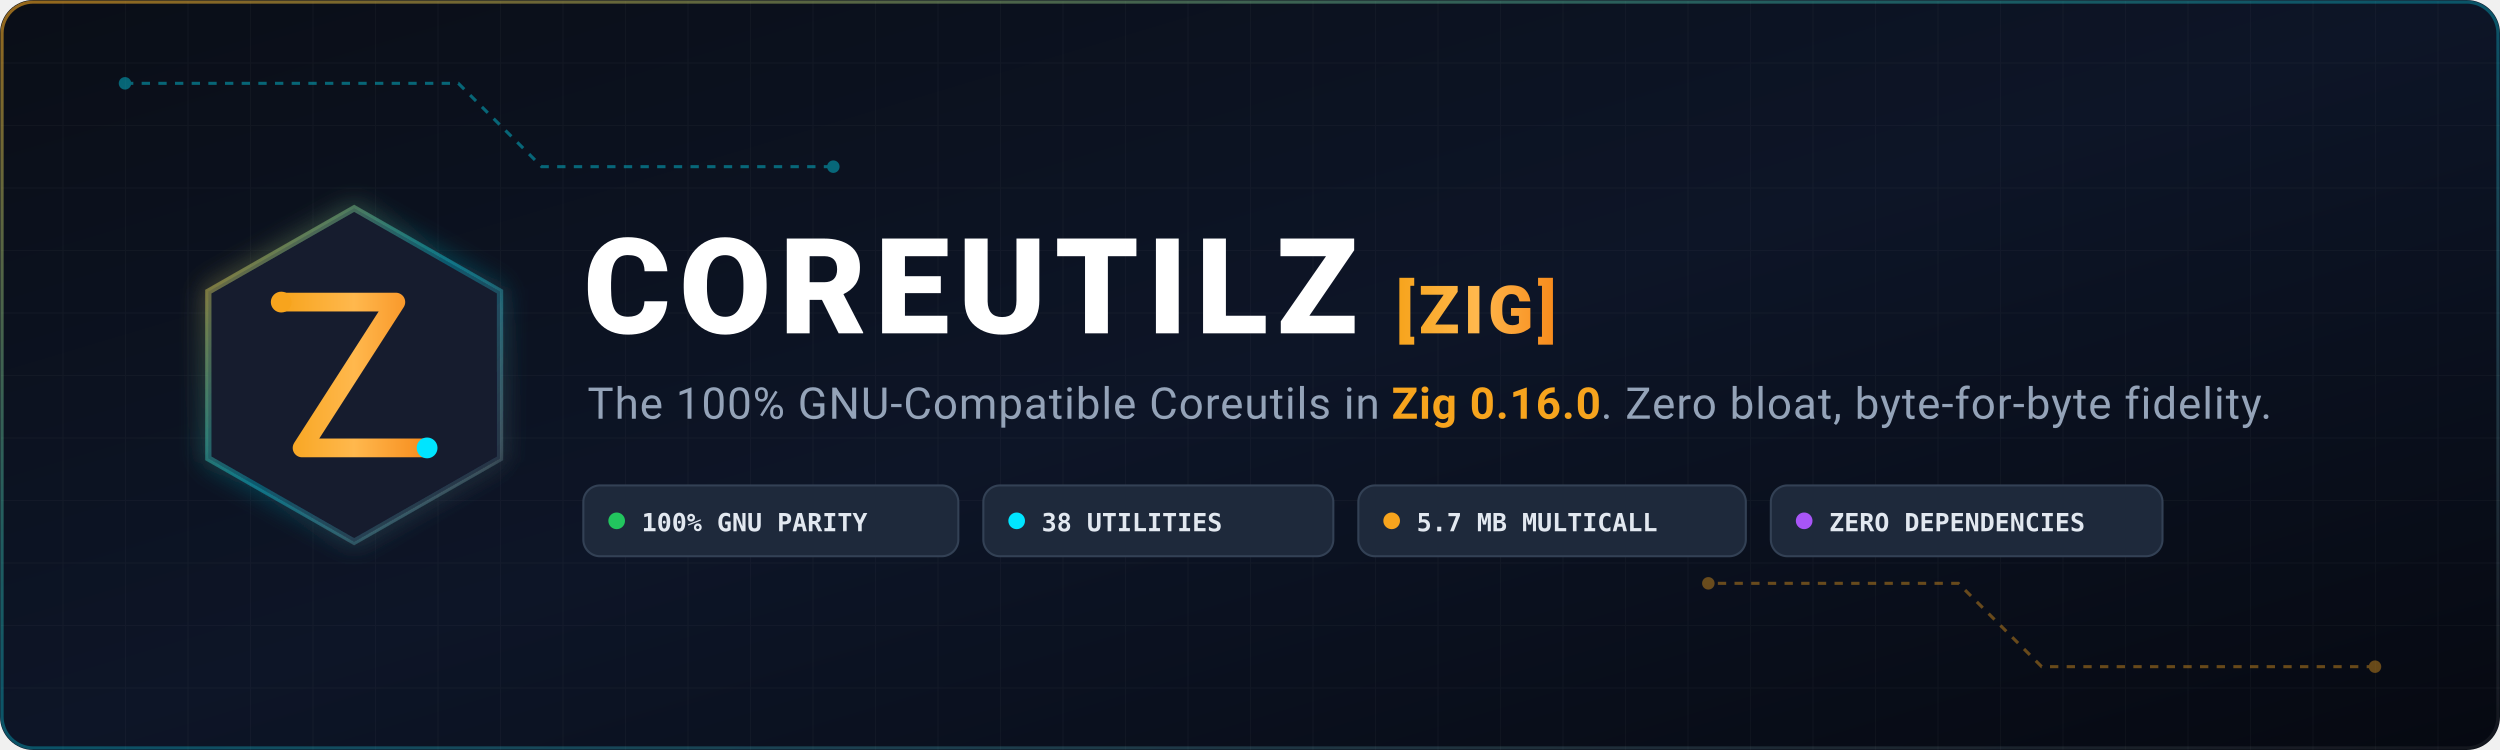
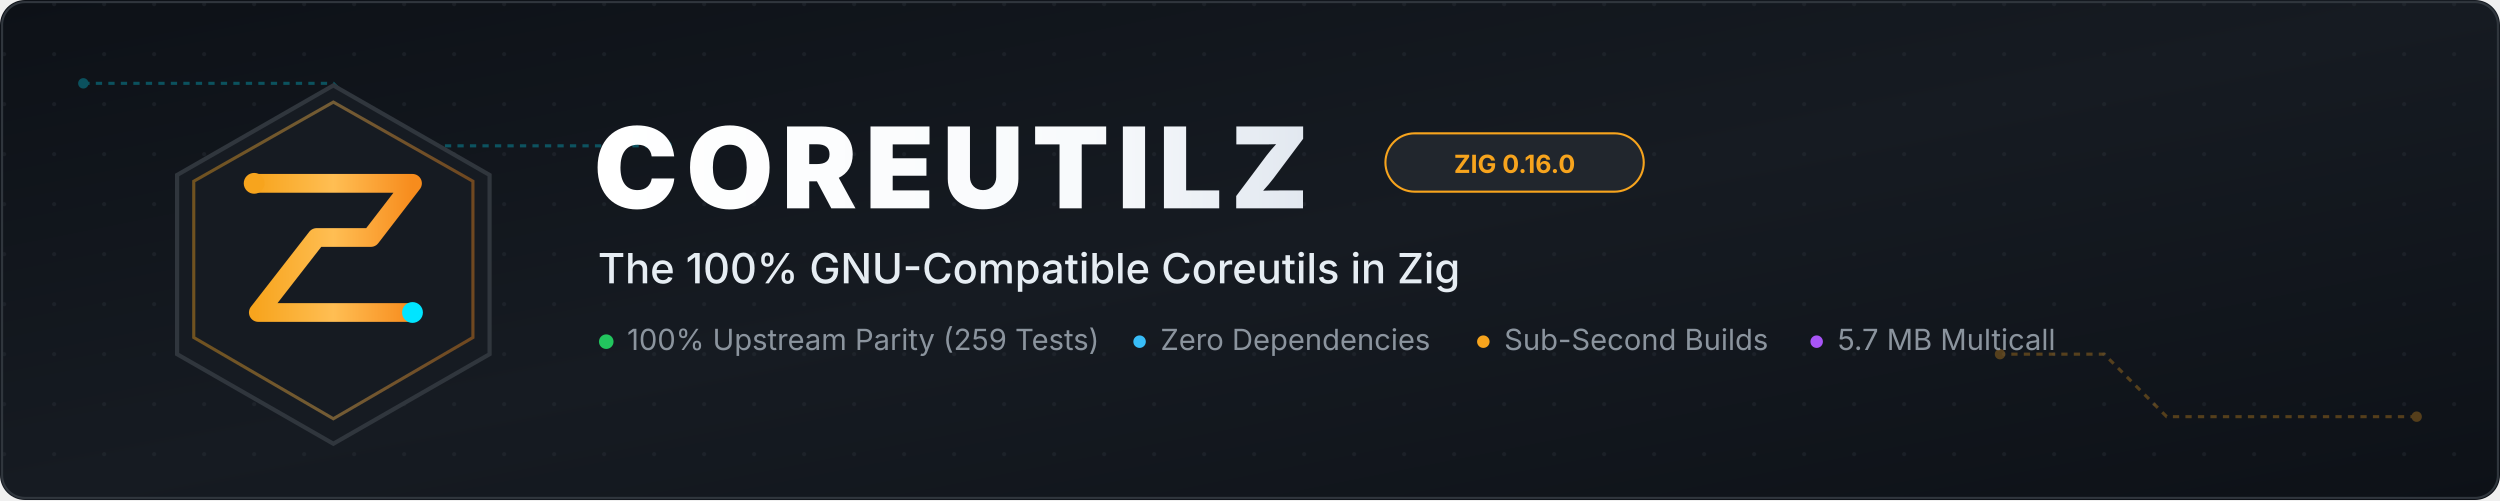
- <svg xmlns="http://www.w3.org/2000/svg" viewBox="0 0 1200 360" width="100%" height="100%">
+ <svg xmlns="http://www.w3.org/2000/svg" viewBox="0 0 1200 240" width="100%" height="100%">
  <defs>
-     <linearGradient id="bg-grad" x1="0%" y1="0%" x2="100%" y2="100%">
-       <stop offset="0%" stop-color="#0a0e17" />
-       <stop offset="50%" stop-color="#0d1527" />
-       <stop offset="100%" stop-color="#060911" />
+     <linearGradient id="bg" x1="0%" y1="0%" x2="100%" y2="100%">
+       <stop offset="0%" stop-color="#0d1117" />
+       <stop offset="50%" stop-color="#161b22" />
+       <stop offset="100%" stop-color="#0d1117" />
    </linearGradient>
-     <linearGradient id="zig-grad" x1="0%" y1="0%" x2="100%" y2="0%">
+     <linearGradient id="zig-amber" x1="0%" y1="0%" x2="100%" y2="0%">
      <stop offset="0%" stop-color="#f7a41d" />
-       <stop offset="50%" stop-color="#ffb84d" />
+       <stop offset="50%" stop-color="#ffbe53" />
      <stop offset="100%" stop-color="#f78c1d" />
    </linearGradient>
-     <linearGradient id="cyan-grad" x1="0%" y1="0%" x2="100%" y2="0%">
+     <linearGradient id="cyan-accent" x1="0%" y1="0%" x2="100%" y2="0%">
      <stop offset="0%" stop-color="#00e5ff" />
-       <stop offset="100%" stop-color="#0088ff" />
+       <stop offset="100%" stop-color="#38bdf8" />
    </linearGradient>
-     <linearGradient id="border-grad" x1="0%" y1="0%" x2="100%" y2="100%">
-       <stop offset="0%" stop-color="#f7a41d" stop-opacity="0.6" />
-       <stop offset="50%" stop-color="#00e5ff" stop-opacity="0.3" />
-       <stop offset="100%" stop-color="#ffffff" stop-opacity="0.05" />
+     <linearGradient id="title-grad" x1="0%" y1="0%" x2="100%" y2="0%">
+       <stop offset="0%" stop-color="#ffffff" />
+       <stop offset="70%" stop-color="#f8fafc" />
+       <stop offset="100%" stop-color="#e2e8f0" />
    </linearGradient>
-     <filter id="glow" x="-20%" y="-20%" width="140%" height="140%">
-       <feGaussianBlur stdDeviation="6" result="blur" />
-       <feComposite in="SourceGraphic" in2="blur" operator="over" />
-     </filter>
-     <pattern id="grid" width="30" height="30" patternUnits="userSpaceOnUse">
-       <path d="M 30 0 L 0 0 0 30" fill="none" stroke="#ffffff" stroke-opacity="0.03" stroke-width="1" />
+     <pattern id="dot-grid" width="24" height="24" patternUnits="userSpaceOnUse">
+       <circle cx="2" cy="2" r="1" fill="#30363d" fill-opacity="0.35" />
    </pattern>
  </defs>
-   <rect width="1200" height="360" rx="16" fill="url(#bg-grad)" />
-   <rect width="1200" height="360" rx="16" fill="url(#grid)" />
-   <rect width="1198" height="358" x="1" y="1" rx="15" fill="none" stroke="url(#border-grad)" stroke-width="1.5" />
-   <g opacity="0.4">
-     <path d="M 60 40 L 220 40 L 260 80 L 400 80" fill="none" stroke="#00e5ff" stroke-width="1.5" stroke-dasharray="4,4" />
-     <circle cx="60" cy="40" r="3" fill="#00e5ff" />
-     <circle cx="400" cy="80" r="3" fill="#00e5ff" />
-     <path d="M 1140 320 L 980 320 L 940 280 L 820 280" fill="none" stroke="#f7a41d" stroke-width="1.5" stroke-dasharray="4,4" />
-     <circle cx="1140" cy="320" r="3" fill="#f7a41d" />
-     <circle cx="820" cy="280" r="3" fill="#f7a41d" />
+   <rect width="1200" height="240" rx="12" fill="url(#bg)" />
+   <rect width="1200" height="240" rx="12" fill="url(#dot-grid)" />
+   <rect width="1198" height="238" x="1" y="1" rx="11" fill="none" stroke="#30363d" stroke-width="1" />
+   <g opacity="0.3">
+     <path d="M 40 40 L 160 40 L 190 70 L 320 70" fill="none" stroke="#00e5ff" stroke-width="1.5" stroke-dasharray="3,3" />
+     <circle cx="40" cy="40" r="2.5" fill="#00e5ff" />
+     <circle cx="320" cy="70" r="2.5" fill="#00e5ff" />
+     <path d="M 1160 200 L 1040 200 L 1010 170 L 960 170" fill="none" stroke="#f7a41d" stroke-width="1.5" stroke-dasharray="3,3" />
+     <circle cx="1160" cy="200" r="2.5" fill="#f7a41d" />
+     <circle cx="960" cy="170" r="2.5" fill="#f7a41d" />
  </g>
-   <g transform="translate(100, 100)">
-     <polygon points="70,0 140,40 140,120 70,160 0,120 0,40" fill="#131b2e" stroke="url(#border-grad)" stroke-width="3" filter="url(#glow)" />
-     <path d="M 35 45 L 90 45 L 45 115 L 105 115" fill="none" stroke="url(#zig-grad)" stroke-width="9" stroke-linecap="round" stroke-linejoin="round" />
-     <circle cx="35" cy="45" r="5" fill="#f7a41d" />
-     <circle cx="105" cy="115" r="5" fill="#00e5ff" />
+   <g transform="translate(80, 36)">
+     <polygon points="80,5 155,48 155,134 80,177 5,134 5,48" fill="#161b22" stroke="#30363d" stroke-width="2" />
+     <polygon points="80,13 147,51 147,126 80,165 13,126 13,51" fill="none" stroke="url(#zig-amber)" stroke-width="1.5" stroke-opacity="0.4" />
+     <path d="M 42 52 L 118 52 L 98 78 L 72 78 L 44 114 L 118 114" fill="none" stroke="url(#zig-amber)" stroke-width="9" stroke-linecap="round" stroke-linejoin="round" />
+     <circle cx="42" cy="52" r="5" fill="#f7a41d" />
+     <circle cx="118" cy="114" r="5" fill="#00e5ff" />
  </g>
-   <g transform="translate(280, 105)">
-     <text x="0" y="55" font-family="-apple-system, BlinkMacSystemFont, 'Segoe UI', Roboto, 'Helvetica Neue', Arial, sans-serif" font-weight="900" font-size="64" letter-spacing="4" fill="#ffffff">COREUTILZ</text>
-     <text x="390" y="55" font-family="-apple-system, BlinkMacSystemFont, 'Segoe UI', Roboto, sans-serif" font-weight="900" font-size="32" letter-spacing="2" fill="url(#zig-grad)">[ZIG]</text>
-     <text x="2" y="96" font-family="-apple-system, BlinkMacSystemFont, 'Segoe UI', Roboto, 'Liberation Sans', sans-serif" font-weight="400" font-size="21" fill="#94a3b8" letter-spacing="0.5">
-       The 100% GNU-Compatible Coreutils in <tspan fill="#f7a41d" font-weight="600">Zig 0.16.0</tspan>. Zero bloat, byte-for-byte fidelity.
+   <g transform="translate(285, 48)">
+     <text x="0" y="52" font-family="-apple-system, BlinkMacSystemFont, 'Segoe UI', Inter, Roboto, 'Helvetica Neue', Arial, sans-serif" font-weight="900" font-size="54" letter-spacing="4" fill="url(#title-grad)">COREUTILZ</text>
+     <rect x="380" y="16" width="124" height="28" rx="14" fill="#21262d" stroke="#f7a41d" stroke-width="1" />
+     <text x="442" y="35" font-family="-apple-system, BlinkMacSystemFont, monospace" font-size="12" font-weight="700" fill="#f7a41d" text-anchor="middle">ZIG 0.16.0</text>
+     <text x="2" y="88" font-family="-apple-system, BlinkMacSystemFont, 'Segoe UI', Inter, Roboto, sans-serif" font-weight="500" font-size="20" fill="#e6edf3">
+       The 100% GNU-Compatible Coreutils in Zig
    </text>
-     <g transform="translate(0, 128)">
-       <g transform="translate(0, 0)">
-         <rect width="180" height="34" rx="8" fill="#1e293b" stroke="#334155" stroke-width="1" />
-         <circle cx="16" cy="17" r="4" fill="#22c55e" />
-         <text x="28" y="22" font-family="monospace" font-size="12" font-weight="700" fill="#e2e8f0">100% GNU PARITY</text>
-       </g>
-       <g transform="translate(192, 0)">
-         <rect width="168" height="34" rx="8" fill="#1e293b" stroke="#334155" stroke-width="1" />
-         <circle cx="16" cy="17" r="4" fill="#00e5ff" />
-         <text x="28" y="22" font-family="monospace" font-size="12" font-weight="700" fill="#e2e8f0">38 UTILITIES</text>
-       </g>
-       <g transform="translate(372, 0)">
-         <rect width="186" height="34" rx="8" fill="#1e293b" stroke="#334155" stroke-width="1" />
-         <circle cx="16" cy="17" r="4" fill="#f7a41d" />
-         <text x="28" y="22" font-family="monospace" font-size="12" font-weight="700" fill="#e2e8f0">5.7 MB MULTICALL</text>
-       </g>
-       <g transform="translate(570, 0)">
-         <rect width="188" height="34" rx="8" fill="#1e293b" stroke="#334155" stroke-width="1" />
-         <circle cx="16" cy="17" r="4" fill="#a855f7" />
-         <text x="28" y="22" font-family="monospace" font-size="12" font-weight="700" fill="#e2e8f0">ZERO DEPENDENCIES</text>
-       </g>
+     <g transform="translate(2, 120)">
+       <circle cx="4" cy="-4" r="3.5" fill="#22c55e" />
+       <text x="14" y="0" font-family="-apple-system, BlinkMacSystemFont, 'Segoe UI', Inter, monospace" font-size="14" fill="#8b949e">100% Upstream Parity (259 Tests)</text>
+       <circle cx="260" cy="-4" r="3" fill="#38bdf8" />
+       <text x="270" y="0" font-family="-apple-system, BlinkMacSystemFont, 'Segoe UI', Inter, monospace" font-size="14" fill="#8b949e">Zero Dependencies</text>
+       <circle cx="425" cy="-4" r="3" fill="#f7a41d" />
+       <text x="435" y="0" font-family="-apple-system, BlinkMacSystemFont, 'Segoe UI', Inter, monospace" font-size="14" fill="#8b949e">Sub-Second Builds</text>
+       <circle cx="585" cy="-4" r="3" fill="#a855f7" />
+       <text x="595" y="0" font-family="-apple-system, BlinkMacSystemFont, 'Segoe UI', Inter, monospace" font-size="14" fill="#8b949e">5.7 MB Multicall</text>
    </g>
  </g>
</svg>
